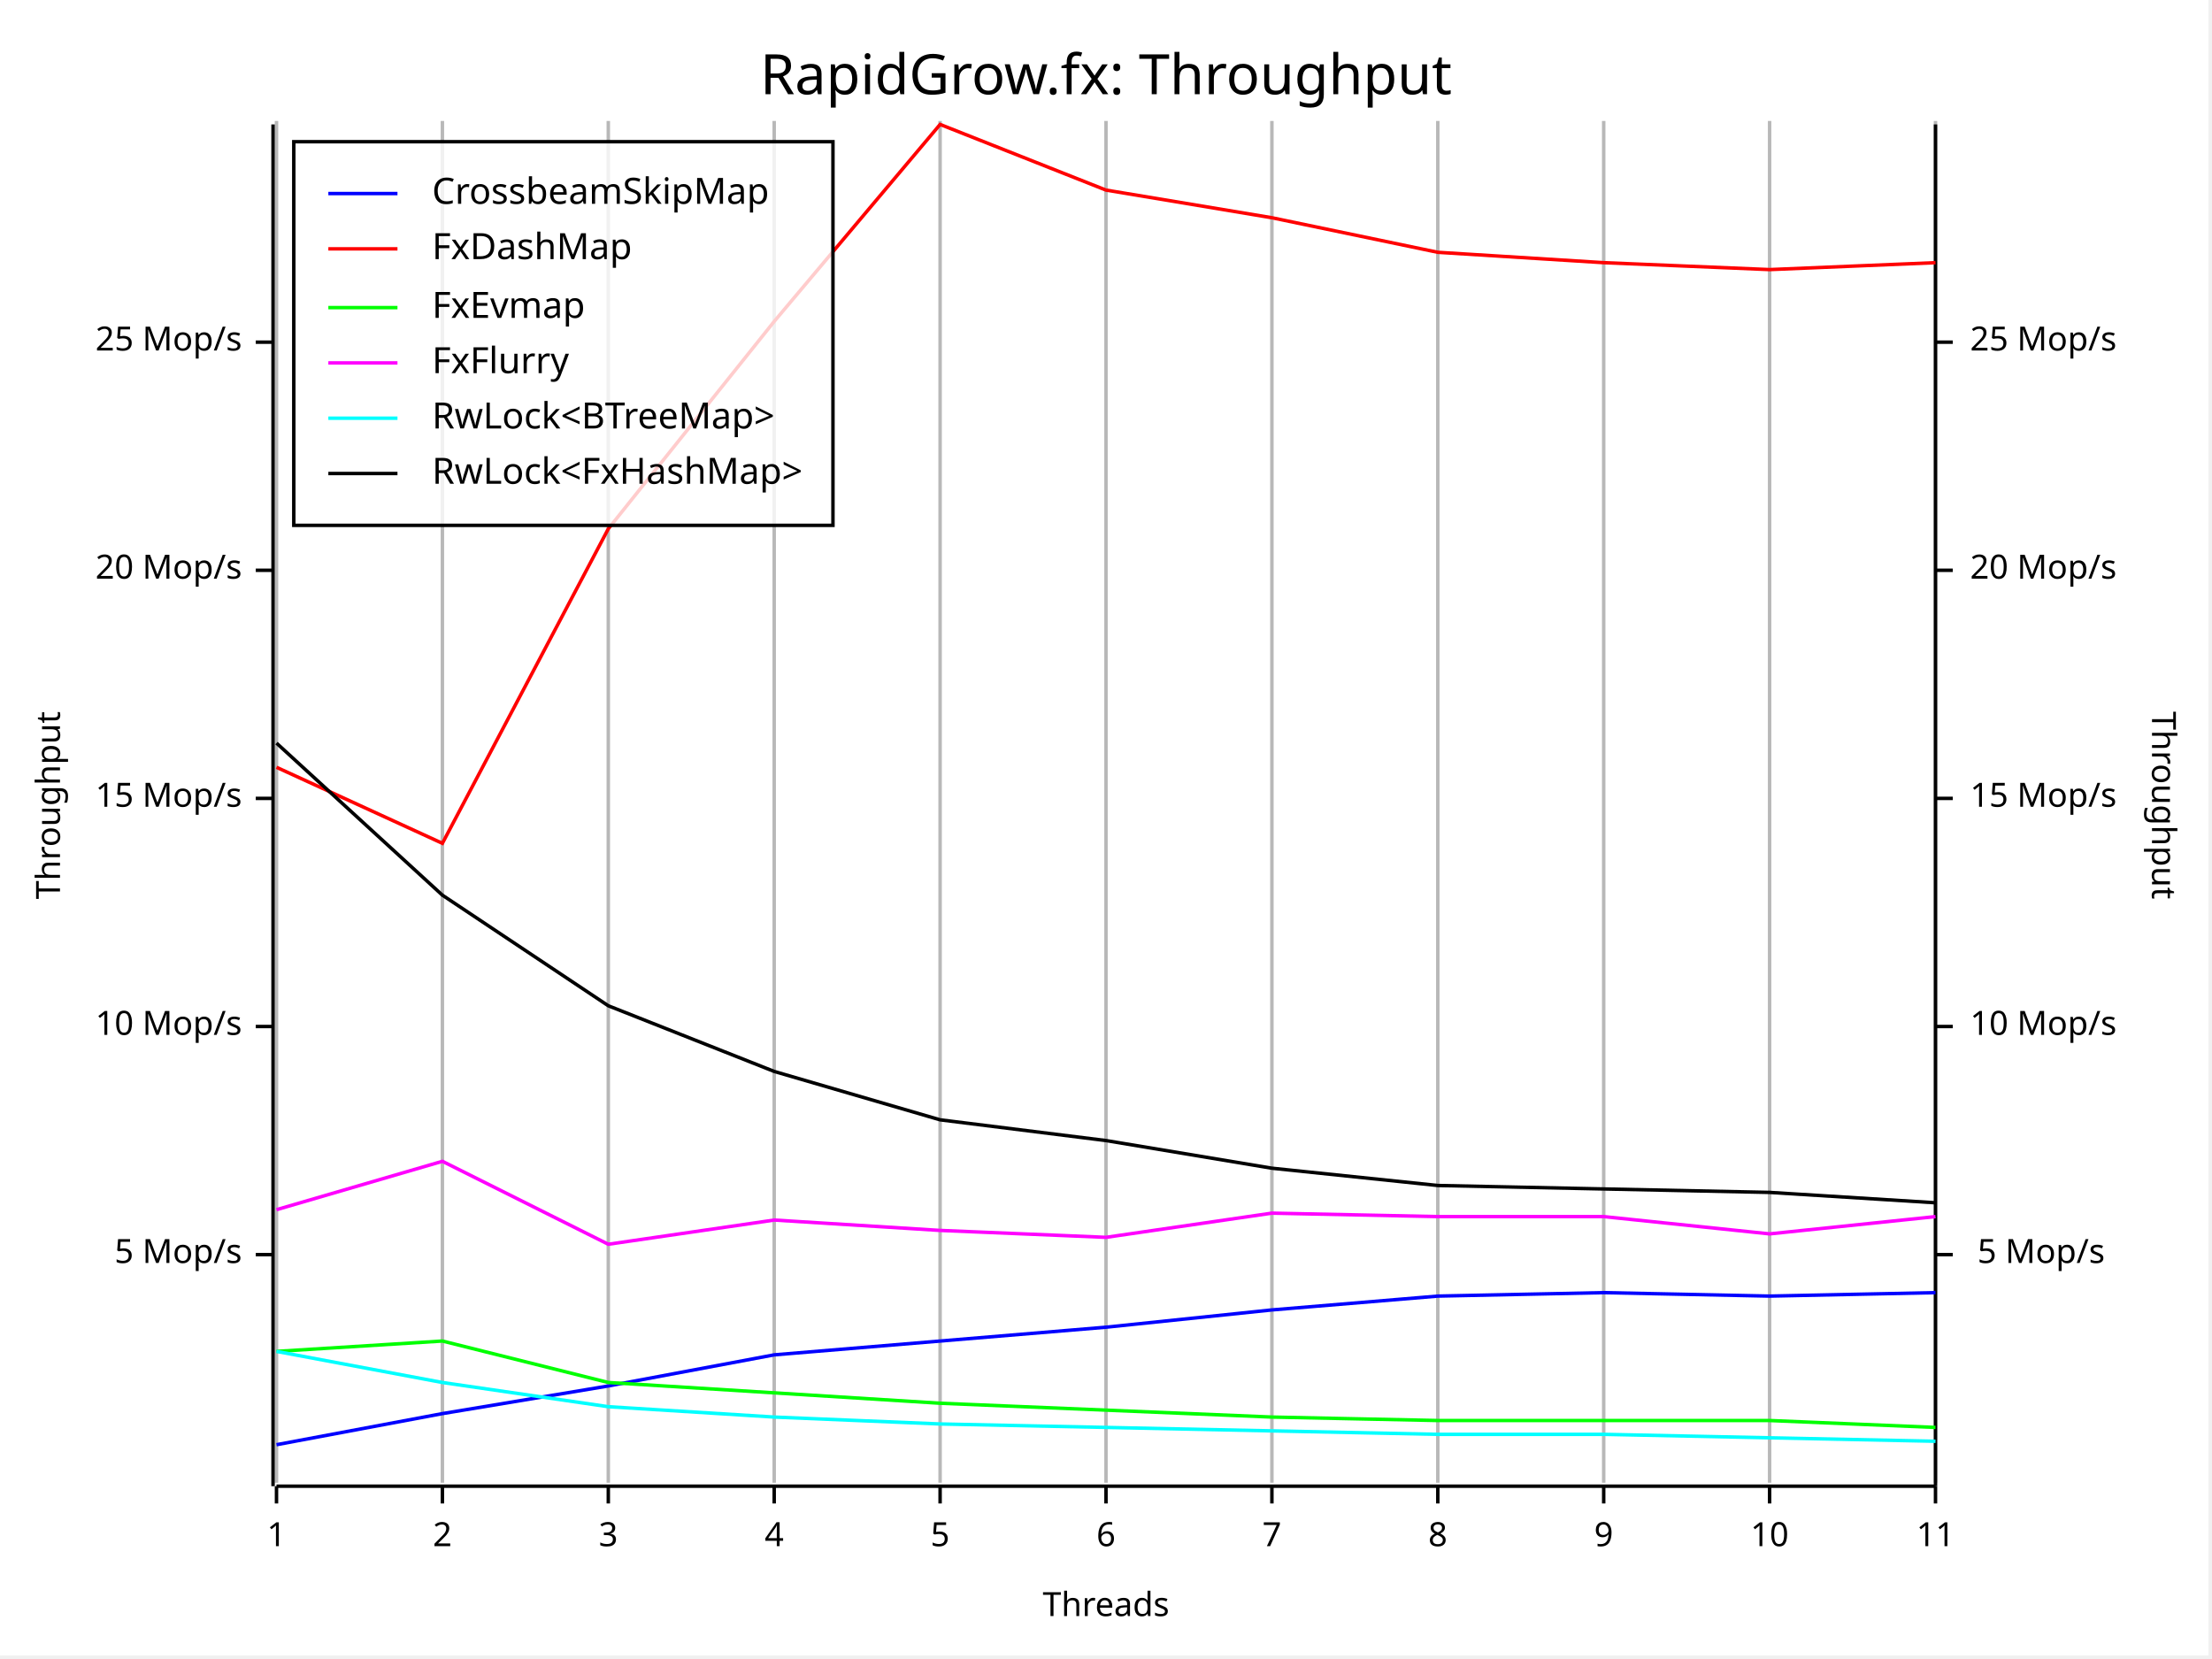
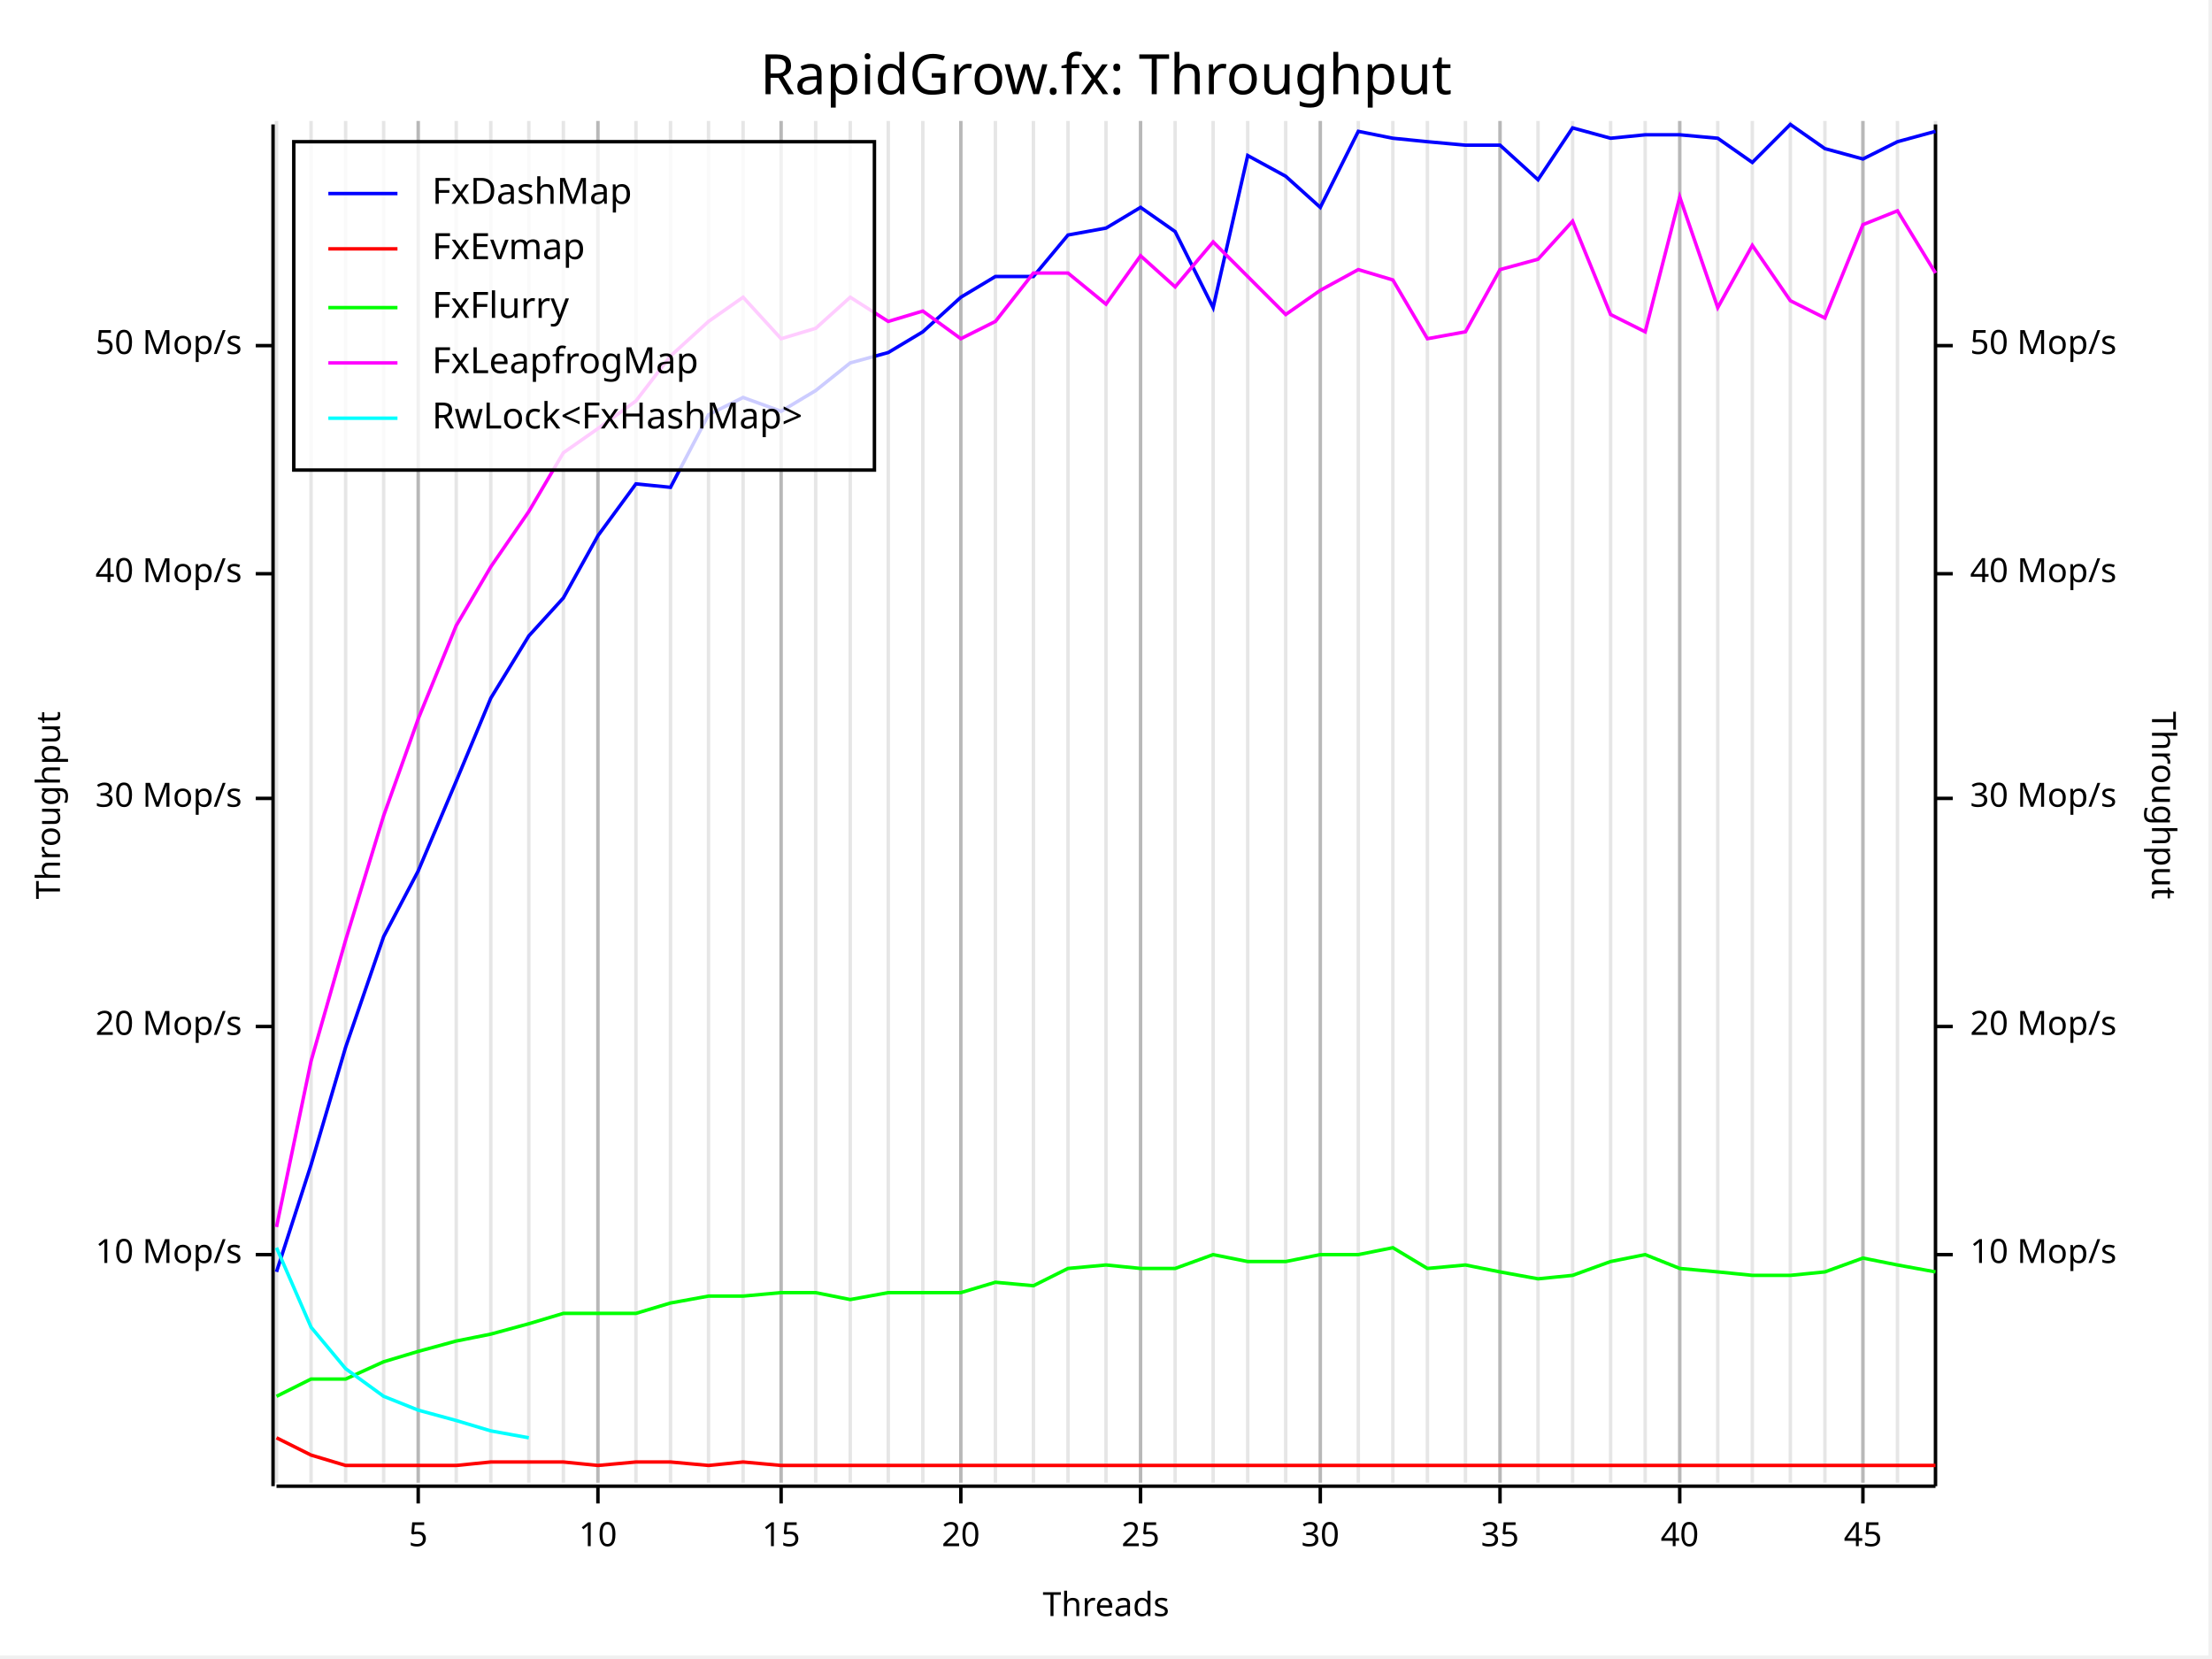
<svg xmlns="http://www.w3.org/2000/svg" width="640" height="480" viewBox="0 0 640 480">
  <rect x="0" y="0" width="639" height="479" opacity="1" fill="#FFFFFF" stroke="none" />
  <text x="320" y="15" dy="0.76em" text-anchor="middle" font-family="Fira Code" font-size="16.129" opacity="1" fill="#000000">
RapidGrow.fx: Throughput
</text>
  <line opacity="0.1" stroke="#000000" stroke-width="1" x1="80" y1="429" x2="80" y2="35" />
-   <line opacity="0.1" stroke="#000000" stroke-width="1" x1="128" y1="429" x2="128" y2="35" />
-   <line opacity="0.1" stroke="#000000" stroke-width="1" x1="176" y1="429" x2="176" y2="35" />
-   <line opacity="0.1" stroke="#000000" stroke-width="1" x1="224" y1="429" x2="224" y2="35" />
-   <line opacity="0.1" stroke="#000000" stroke-width="1" x1="272" y1="429" x2="272" y2="35" />
+   <line opacity="0.1" stroke="#000000" stroke-width="1" x1="90" y1="429" x2="90" y2="35" />
+   <line opacity="0.1" stroke="#000000" stroke-width="1" x1="100" y1="429" x2="100" y2="35" />
+   <line opacity="0.1" stroke="#000000" stroke-width="1" x1="111" y1="429" x2="111" y2="35" />
+   <line opacity="0.1" stroke="#000000" stroke-width="1" x1="121" y1="429" x2="121" y2="35" />
+   <line opacity="0.1" stroke="#000000" stroke-width="1" x1="132" y1="429" x2="132" y2="35" />
+   <line opacity="0.1" stroke="#000000" stroke-width="1" x1="142" y1="429" x2="142" y2="35" />
+   <line opacity="0.1" stroke="#000000" stroke-width="1" x1="153" y1="429" x2="153" y2="35" />
+   <line opacity="0.1" stroke="#000000" stroke-width="1" x1="163" y1="429" x2="163" y2="35" />
+   <line opacity="0.1" stroke="#000000" stroke-width="1" x1="173" y1="429" x2="173" y2="35" />
+   <line opacity="0.1" stroke="#000000" stroke-width="1" x1="184" y1="429" x2="184" y2="35" />
+   <line opacity="0.1" stroke="#000000" stroke-width="1" x1="194" y1="429" x2="194" y2="35" />
+   <line opacity="0.1" stroke="#000000" stroke-width="1" x1="205" y1="429" x2="205" y2="35" />
+   <line opacity="0.1" stroke="#000000" stroke-width="1" x1="215" y1="429" x2="215" y2="35" />
+   <line opacity="0.1" stroke="#000000" stroke-width="1" x1="226" y1="429" x2="226" y2="35" />
+   <line opacity="0.1" stroke="#000000" stroke-width="1" x1="236" y1="429" x2="236" y2="35" />
+   <line opacity="0.1" stroke="#000000" stroke-width="1" x1="246" y1="429" x2="246" y2="35" />
+   <line opacity="0.1" stroke="#000000" stroke-width="1" x1="257" y1="429" x2="257" y2="35" />
+   <line opacity="0.1" stroke="#000000" stroke-width="1" x1="267" y1="429" x2="267" y2="35" />
+   <line opacity="0.1" stroke="#000000" stroke-width="1" x1="278" y1="429" x2="278" y2="35" />
+   <line opacity="0.1" stroke="#000000" stroke-width="1" x1="288" y1="429" x2="288" y2="35" />
+   <line opacity="0.1" stroke="#000000" stroke-width="1" x1="299" y1="429" x2="299" y2="35" />
+   <line opacity="0.1" stroke="#000000" stroke-width="1" x1="309" y1="429" x2="309" y2="35" />
  <line opacity="0.1" stroke="#000000" stroke-width="1" x1="320" y1="429" x2="320" y2="35" />
-   <line opacity="0.1" stroke="#000000" stroke-width="1" x1="368" y1="429" x2="368" y2="35" />
-   <line opacity="0.1" stroke="#000000" stroke-width="1" x1="416" y1="429" x2="416" y2="35" />
-   <line opacity="0.1" stroke="#000000" stroke-width="1" x1="464" y1="429" x2="464" y2="35" />
-   <line opacity="0.1" stroke="#000000" stroke-width="1" x1="512" y1="429" x2="512" y2="35" />
+   <line opacity="0.1" stroke="#000000" stroke-width="1" x1="330" y1="429" x2="330" y2="35" />
+   <line opacity="0.1" stroke="#000000" stroke-width="1" x1="340" y1="429" x2="340" y2="35" />
+   <line opacity="0.1" stroke="#000000" stroke-width="1" x1="351" y1="429" x2="351" y2="35" />
+   <line opacity="0.1" stroke="#000000" stroke-width="1" x1="361" y1="429" x2="361" y2="35" />
+   <line opacity="0.1" stroke="#000000" stroke-width="1" x1="372" y1="429" x2="372" y2="35" />
+   <line opacity="0.1" stroke="#000000" stroke-width="1" x1="382" y1="429" x2="382" y2="35" />
+   <line opacity="0.1" stroke="#000000" stroke-width="1" x1="393" y1="429" x2="393" y2="35" />
+   <line opacity="0.1" stroke="#000000" stroke-width="1" x1="403" y1="429" x2="403" y2="35" />
+   <line opacity="0.1" stroke="#000000" stroke-width="1" x1="413" y1="429" x2="413" y2="35" />
+   <line opacity="0.1" stroke="#000000" stroke-width="1" x1="424" y1="429" x2="424" y2="35" />
+   <line opacity="0.1" stroke="#000000" stroke-width="1" x1="434" y1="429" x2="434" y2="35" />
+   <line opacity="0.1" stroke="#000000" stroke-width="1" x1="445" y1="429" x2="445" y2="35" />
+   <line opacity="0.1" stroke="#000000" stroke-width="1" x1="455" y1="429" x2="455" y2="35" />
+   <line opacity="0.1" stroke="#000000" stroke-width="1" x1="466" y1="429" x2="466" y2="35" />
+   <line opacity="0.1" stroke="#000000" stroke-width="1" x1="476" y1="429" x2="476" y2="35" />
+   <line opacity="0.1" stroke="#000000" stroke-width="1" x1="486" y1="429" x2="486" y2="35" />
+   <line opacity="0.1" stroke="#000000" stroke-width="1" x1="497" y1="429" x2="497" y2="35" />
+   <line opacity="0.1" stroke="#000000" stroke-width="1" x1="507" y1="429" x2="507" y2="35" />
+   <line opacity="0.1" stroke="#000000" stroke-width="1" x1="518" y1="429" x2="518" y2="35" />
+   <line opacity="0.1" stroke="#000000" stroke-width="1" x1="528" y1="429" x2="528" y2="35" />
+   <line opacity="0.1" stroke="#000000" stroke-width="1" x1="539" y1="429" x2="539" y2="35" />
+   <line opacity="0.1" stroke="#000000" stroke-width="1" x1="549" y1="429" x2="549" y2="35" />
  <line opacity="0.1" stroke="#000000" stroke-width="1" x1="560" y1="429" x2="560" y2="35" />
  <text x="10" y="233" dy="0.76em" text-anchor="middle" font-family="sans-serif" font-size="9.677" opacity="1" fill="#000000" transform="rotate(270, 10, 233)">
Throughput
</text>
  <text x="320" y="470" dy="-0.5ex" text-anchor="middle" font-family="sans-serif" font-size="9.677" opacity="1" fill="#000000">
Threads
</text>
  <text x="630" y="233" dy="0.76em" text-anchor="middle" font-family="sans-serif" font-size="9.677" opacity="1" fill="#000000" transform="rotate(90, 630, 233)">
Throughput
</text>
-   <line opacity="0.2" stroke="#000000" stroke-width="1" x1="80" y1="429" x2="80" y2="35" />
-   <line opacity="0.2" stroke="#000000" stroke-width="1" x1="128" y1="429" x2="128" y2="35" />
-   <line opacity="0.2" stroke="#000000" stroke-width="1" x1="176" y1="429" x2="176" y2="35" />
-   <line opacity="0.2" stroke="#000000" stroke-width="1" x1="224" y1="429" x2="224" y2="35" />
-   <line opacity="0.2" stroke="#000000" stroke-width="1" x1="272" y1="429" x2="272" y2="35" />
-   <line opacity="0.2" stroke="#000000" stroke-width="1" x1="320" y1="429" x2="320" y2="35" />
-   <line opacity="0.2" stroke="#000000" stroke-width="1" x1="368" y1="429" x2="368" y2="35" />
-   <line opacity="0.2" stroke="#000000" stroke-width="1" x1="416" y1="429" x2="416" y2="35" />
-   <line opacity="0.2" stroke="#000000" stroke-width="1" x1="464" y1="429" x2="464" y2="35" />
-   <line opacity="0.2" stroke="#000000" stroke-width="1" x1="512" y1="429" x2="512" y2="35" />
-   <line opacity="0.2" stroke="#000000" stroke-width="1" x1="560" y1="429" x2="560" y2="35" />
+   <line opacity="0.2" stroke="#000000" stroke-width="1" x1="121" y1="429" x2="121" y2="35" />
+   <line opacity="0.2" stroke="#000000" stroke-width="1" x1="173" y1="429" x2="173" y2="35" />
+   <line opacity="0.2" stroke="#000000" stroke-width="1" x1="226" y1="429" x2="226" y2="35" />
+   <line opacity="0.2" stroke="#000000" stroke-width="1" x1="278" y1="429" x2="278" y2="35" />
+   <line opacity="0.2" stroke="#000000" stroke-width="1" x1="330" y1="429" x2="330" y2="35" />
+   <line opacity="0.2" stroke="#000000" stroke-width="1" x1="382" y1="429" x2="382" y2="35" />
+   <line opacity="0.2" stroke="#000000" stroke-width="1" x1="434" y1="429" x2="434" y2="35" />
+   <line opacity="0.2" stroke="#000000" stroke-width="1" x1="486" y1="429" x2="486" y2="35" />
+   <line opacity="0.2" stroke="#000000" stroke-width="1" x1="539" y1="429" x2="539" y2="35" />
  <polyline fill="none" opacity="1" stroke="#000000" stroke-width="1" points="79,36 79,430 " />
  <text x="70" y="363" dy="0.5ex" text-anchor="end" font-family="sans-serif" font-size="9.677" opacity="1" fill="#000000">
- 5 Mop/s
+ 10 Mop/s
</text>
  <polyline fill="none" opacity="1" stroke="#000000" stroke-width="1" points="74,363 79,363 " />
  <text x="70" y="297" dy="0.5ex" text-anchor="end" font-family="sans-serif" font-size="9.677" opacity="1" fill="#000000">
- 10 Mop/s
+ 20 Mop/s
</text>
  <polyline fill="none" opacity="1" stroke="#000000" stroke-width="1" points="74,297 79,297 " />
  <text x="70" y="231" dy="0.5ex" text-anchor="end" font-family="sans-serif" font-size="9.677" opacity="1" fill="#000000">
- 15 Mop/s
+ 30 Mop/s
</text>
  <polyline fill="none" opacity="1" stroke="#000000" stroke-width="1" points="74,231 79,231 " />
-   <text x="70" y="165" dy="0.5ex" text-anchor="end" font-family="sans-serif" font-size="9.677" opacity="1" fill="#000000">
- 20 Mop/s
+   <text x="70" y="166" dy="0.5ex" text-anchor="end" font-family="sans-serif" font-size="9.677" opacity="1" fill="#000000">
+ 40 Mop/s
</text>
-   <polyline fill="none" opacity="1" stroke="#000000" stroke-width="1" points="74,165 79,165 " />
-   <text x="70" y="99" dy="0.5ex" text-anchor="end" font-family="sans-serif" font-size="9.677" opacity="1" fill="#000000">
- 25 Mop/s
+   <polyline fill="none" opacity="1" stroke="#000000" stroke-width="1" points="74,166 79,166 " />
+   <text x="70" y="100" dy="0.5ex" text-anchor="end" font-family="sans-serif" font-size="9.677" opacity="1" fill="#000000">
+ 50 Mop/s
</text>
-   <polyline fill="none" opacity="1" stroke="#000000" stroke-width="1" points="74,99 79,99 " />
+   <polyline fill="none" opacity="1" stroke="#000000" stroke-width="1" points="74,100 79,100 " />
  <polyline fill="none" opacity="1" stroke="#000000" stroke-width="1" points="80,430 560,430 " />
-   <text x="80" y="440" dy="0.76em" text-anchor="middle" font-family="sans-serif" font-size="9.677" opacity="1" fill="#000000">
- 1
- </text>
-   <polyline fill="none" opacity="1" stroke="#000000" stroke-width="1" points="80,430 80,435 " />
-   <text x="128" y="440" dy="0.76em" text-anchor="middle" font-family="sans-serif" font-size="9.677" opacity="1" fill="#000000">
- 2
- </text>
-   <polyline fill="none" opacity="1" stroke="#000000" stroke-width="1" points="128,430 128,435 " />
-   <text x="176" y="440" dy="0.76em" text-anchor="middle" font-family="sans-serif" font-size="9.677" opacity="1" fill="#000000">
- 3
- </text>
-   <polyline fill="none" opacity="1" stroke="#000000" stroke-width="1" points="176,430 176,435 " />
-   <text x="224" y="440" dy="0.76em" text-anchor="middle" font-family="sans-serif" font-size="9.677" opacity="1" fill="#000000">
- 4
- </text>
-   <polyline fill="none" opacity="1" stroke="#000000" stroke-width="1" points="224,430 224,435 " />
-   <text x="272" y="440" dy="0.76em" text-anchor="middle" font-family="sans-serif" font-size="9.677" opacity="1" fill="#000000">
+   <text x="121" y="440" dy="0.76em" text-anchor="middle" font-family="sans-serif" font-size="9.677" opacity="1" fill="#000000">
5
</text>
-   <polyline fill="none" opacity="1" stroke="#000000" stroke-width="1" points="272,430 272,435 " />
-   <text x="320" y="440" dy="0.76em" text-anchor="middle" font-family="sans-serif" font-size="9.677" opacity="1" fill="#000000">
- 6
- </text>
-   <polyline fill="none" opacity="1" stroke="#000000" stroke-width="1" points="320,430 320,435 " />
-   <text x="368" y="440" dy="0.76em" text-anchor="middle" font-family="sans-serif" font-size="9.677" opacity="1" fill="#000000">
- 7
- </text>
-   <polyline fill="none" opacity="1" stroke="#000000" stroke-width="1" points="368,430 368,435 " />
-   <text x="416" y="440" dy="0.76em" text-anchor="middle" font-family="sans-serif" font-size="9.677" opacity="1" fill="#000000">
- 8
- </text>
-   <polyline fill="none" opacity="1" stroke="#000000" stroke-width="1" points="416,430 416,435 " />
-   <text x="464" y="440" dy="0.76em" text-anchor="middle" font-family="sans-serif" font-size="9.677" opacity="1" fill="#000000">
- 9
- </text>
-   <polyline fill="none" opacity="1" stroke="#000000" stroke-width="1" points="464,430 464,435 " />
-   <text x="512" y="440" dy="0.76em" text-anchor="middle" font-family="sans-serif" font-size="9.677" opacity="1" fill="#000000">
+   <polyline fill="none" opacity="1" stroke="#000000" stroke-width="1" points="121,430 121,435 " />
+   <text x="173" y="440" dy="0.76em" text-anchor="middle" font-family="sans-serif" font-size="9.677" opacity="1" fill="#000000">
10
</text>
-   <polyline fill="none" opacity="1" stroke="#000000" stroke-width="1" points="512,430 512,435 " />
-   <text x="560" y="440" dy="0.76em" text-anchor="middle" font-family="sans-serif" font-size="9.677" opacity="1" fill="#000000">
- 11
+   <polyline fill="none" opacity="1" stroke="#000000" stroke-width="1" points="173,430 173,435 " />
+   <text x="226" y="440" dy="0.76em" text-anchor="middle" font-family="sans-serif" font-size="9.677" opacity="1" fill="#000000">
+ 15
</text>
-   <polyline fill="none" opacity="1" stroke="#000000" stroke-width="1" points="560,430 560,435 " />
+   <polyline fill="none" opacity="1" stroke="#000000" stroke-width="1" points="226,430 226,435 " />
+   <text x="278" y="440" dy="0.76em" text-anchor="middle" font-family="sans-serif" font-size="9.677" opacity="1" fill="#000000">
+ 20
+ </text>
+   <polyline fill="none" opacity="1" stroke="#000000" stroke-width="1" points="278,430 278,435 " />
+   <text x="330" y="440" dy="0.76em" text-anchor="middle" font-family="sans-serif" font-size="9.677" opacity="1" fill="#000000">
+ 25
+ </text>
+   <polyline fill="none" opacity="1" stroke="#000000" stroke-width="1" points="330,430 330,435 " />
+   <text x="382" y="440" dy="0.76em" text-anchor="middle" font-family="sans-serif" font-size="9.677" opacity="1" fill="#000000">
+ 30
+ </text>
+   <polyline fill="none" opacity="1" stroke="#000000" stroke-width="1" points="382,430 382,435 " />
+   <text x="434" y="440" dy="0.76em" text-anchor="middle" font-family="sans-serif" font-size="9.677" opacity="1" fill="#000000">
+ 35
+ </text>
+   <polyline fill="none" opacity="1" stroke="#000000" stroke-width="1" points="434,430 434,435 " />
+   <text x="486" y="440" dy="0.76em" text-anchor="middle" font-family="sans-serif" font-size="9.677" opacity="1" fill="#000000">
+ 40
+ </text>
+   <polyline fill="none" opacity="1" stroke="#000000" stroke-width="1" points="486,430 486,435 " />
+   <text x="539" y="440" dy="0.76em" text-anchor="middle" font-family="sans-serif" font-size="9.677" opacity="1" fill="#000000">
+ 45
+ </text>
+   <polyline fill="none" opacity="1" stroke="#000000" stroke-width="1" points="539,430 539,435 " />
  <polyline fill="none" opacity="1" stroke="#000000" stroke-width="1" points="560,36 560,430 " />
-   <text x="609" y="363" dy="0.5ex" text-anchor="end" font-family="sans-serif" font-size="9.677" opacity="1" fill="#000000">
- 5 Mop/s
+   <text x="570" y="363" dy="0.5ex" text-anchor="start" font-family="sans-serif" font-size="9.677" opacity="1" fill="#000000">
+ 10 Mop/s
</text>
  <polyline fill="none" opacity="1" stroke="#000000" stroke-width="1" points="560,363 565,363 " />
  <text x="570" y="297" dy="0.5ex" text-anchor="start" font-family="sans-serif" font-size="9.677" opacity="1" fill="#000000">
- 10 Mop/s
+ 20 Mop/s
</text>
  <polyline fill="none" opacity="1" stroke="#000000" stroke-width="1" points="560,297 565,297 " />
  <text x="570" y="231" dy="0.5ex" text-anchor="start" font-family="sans-serif" font-size="9.677" opacity="1" fill="#000000">
- 15 Mop/s
+ 30 Mop/s
</text>
  <polyline fill="none" opacity="1" stroke="#000000" stroke-width="1" points="560,231 565,231 " />
-   <text x="570" y="165" dy="0.5ex" text-anchor="start" font-family="sans-serif" font-size="9.677" opacity="1" fill="#000000">
- 20 Mop/s
+   <text x="570" y="166" dy="0.5ex" text-anchor="start" font-family="sans-serif" font-size="9.677" opacity="1" fill="#000000">
+ 40 Mop/s
</text>
-   <polyline fill="none" opacity="1" stroke="#000000" stroke-width="1" points="560,165 565,165 " />
-   <text x="570" y="99" dy="0.5ex" text-anchor="start" font-family="sans-serif" font-size="9.677" opacity="1" fill="#000000">
- 25 Mop/s
+   <polyline fill="none" opacity="1" stroke="#000000" stroke-width="1" points="560,166 565,166 " />
+   <text x="570" y="100" dy="0.5ex" text-anchor="start" font-family="sans-serif" font-size="9.677" opacity="1" fill="#000000">
+ 50 Mop/s
</text>
-   <polyline fill="none" opacity="1" stroke="#000000" stroke-width="1" points="560,99 565,99 " />
-   <polyline fill="none" opacity="1" stroke="#0000FF" stroke-width="1" points="80,418 128,409 176,401 224,392 272,388 320,384 368,379 416,375 464,374 512,375 560,374 " />
-   <polyline fill="none" opacity="1" stroke="#FF0000" stroke-width="1" points="80,222 128,244 176,153 224,93 272,36 320,55 368,63 416,73 464,76 512,78 560,76 " />
-   <polyline fill="none" opacity="1" stroke="#00FF00" stroke-width="1" points="80,391 128,388 176,400 224,403 272,406 320,408 368,410 416,411 464,411 512,411 560,413 " />
-   <polyline fill="none" opacity="1" stroke="#FF00FF" stroke-width="1" points="80,350 128,336 176,360 224,353 272,356 320,358 368,351 416,352 464,352 512,357 560,352 " />
-   <polyline fill="none" opacity="1" stroke="#00FFFF" stroke-width="1" points="80,391 128,400 176,407 224,410 272,412 320,413 368,414 416,415 464,415 512,416 560,417 " />
-   <polyline fill="none" opacity="1" stroke="#000000" stroke-width="1" points="80,215 128,259 176,291 224,310 272,324 320,330 368,338 416,343 464,344 512,345 560,348 " />
-   <rect x="85" y="41" width="156" height="111" opacity="0.8" fill="#FFFFFF" stroke="none" />
-   <rect x="85" y="41" width="156" height="111" opacity="1" fill="none" stroke="#000000" />
+   <polyline fill="none" opacity="1" stroke="#000000" stroke-width="1" points="560,100 565,100 " />
+   <polyline fill="none" opacity="1" stroke="#0000FF" stroke-width="1" points="80,368 90,337 100,303 111,271 121,252 132,226 142,202 153,184 163,173 173,155 184,140 194,141 205,120 215,115 226,119 236,113 246,105 257,102 267,96 278,86 288,80 299,80 309,68 320,66 330,60 340,67 351,89 361,45 372,51 382,60 393,38 403,40 413,41 424,42 434,42 445,52 455,37 466,40 476,39 486,39 497,40 507,47 518,36 528,43 539,46 549,41 560,38 " />
+   <polyline fill="none" opacity="1" stroke="#FF0000" stroke-width="1" points="80,416 90,421 100,424 111,424 121,424 132,424 142,423 153,423 163,423 173,424 184,423 194,423 205,424 215,423 226,424 236,424 246,424 257,424 267,424 278,424 288,424 299,424 309,424 320,424 330,424 340,424 351,424 361,424 372,424 382,424 393,424 403,424 413,424 424,424 434,424 445,424 455,424 466,424 476,424 486,424 497,424 507,424 518,424 528,424 539,424 549,424 560,424 " />
+   <polyline fill="none" opacity="1" stroke="#00FF00" stroke-width="1" points="80,404 90,399 100,399 111,394 121,391 132,388 142,386 153,383 163,380 173,380 184,380 194,377 205,375 215,375 226,374 236,374 246,376 257,374 267,374 278,374 288,371 299,372 309,367 320,366 330,367 340,367 351,363 361,365 372,365 382,363 393,363 403,361 413,367 424,366 434,368 445,370 455,369 466,365 476,363 486,367 497,368 507,369 518,369 528,368 539,364 549,366 560,368 " />
+   <polyline fill="none" opacity="1" stroke="#FF00FF" stroke-width="1" points="80,355 90,307 100,272 111,236 121,208 132,181 142,164 153,148 163,131 173,124 184,116 194,103 205,93 215,86 226,98 236,95 246,86 257,93 267,90 278,98 288,93 299,79 309,79 320,88 330,74 340,83 351,70 361,80 372,91 382,84 393,78 403,81 413,98 424,96 434,78 445,75 455,64 466,91 476,96 486,57 497,89 507,71 518,87 528,92 539,65 549,61 560,79 " />
+   <polyline fill="none" opacity="1" stroke="#00FFFF" stroke-width="1" points="80,361 90,384 100,396 111,404 121,408 132,411 142,414 153,416 " />
+   <rect x="85" y="41" width="168" height="95" opacity="0.8" fill="#FFFFFF" stroke="none" />
+   <rect x="85" y="41" width="168" height="95" opacity="1" fill="none" stroke="#000000" />
  <text x="125" y="51" dy="0.76em" text-anchor="start" font-family="Fira Code" font-size="10.484" opacity="1" fill="#000000">
- CrossbeamSkipMap
+ FxDashMap
</text>
  <text x="125" y="67" dy="0.76em" text-anchor="start" font-family="Fira Code" font-size="10.484" opacity="1" fill="#000000">
- FxDashMap
+ FxEvmap
</text>
  <text x="125" y="84" dy="0.76em" text-anchor="start" font-family="Fira Code" font-size="10.484" opacity="1" fill="#000000">
- FxEvmap
+ FxFlurry
</text>
  <text x="125" y="100" dy="0.76em" text-anchor="start" font-family="Fira Code" font-size="10.484" opacity="1" fill="#000000">
- FxFlurry
+ FxLeapfrogMap
</text>
  <text x="125" y="116" dy="0.76em" text-anchor="start" font-family="Fira Code" font-size="10.484" opacity="1" fill="#000000">
- RwLock&lt;BTreeMap&gt;
- </text>
-   <text x="125" y="132" dy="0.76em" text-anchor="start" font-family="Fira Code" font-size="10.484" opacity="1" fill="#000000">
RwLock&lt;FxHashMap&gt;
</text>
  <polyline fill="none" opacity="1" stroke="#0000FF" stroke-width="1" points="95,56 115,56 " />
  <polyline fill="none" opacity="1" stroke="#FF0000" stroke-width="1" points="95,72 115,72 " />
  <polyline fill="none" opacity="1" stroke="#00FF00" stroke-width="1" points="95,89 115,89 " />
  <polyline fill="none" opacity="1" stroke="#FF00FF" stroke-width="1" points="95,105 115,105 " />
  <polyline fill="none" opacity="1" stroke="#00FFFF" stroke-width="1" points="95,121 115,121 " />
-   <polyline fill="none" opacity="1" stroke="#000000" stroke-width="1" points="95,137 115,137 " />
</svg>
